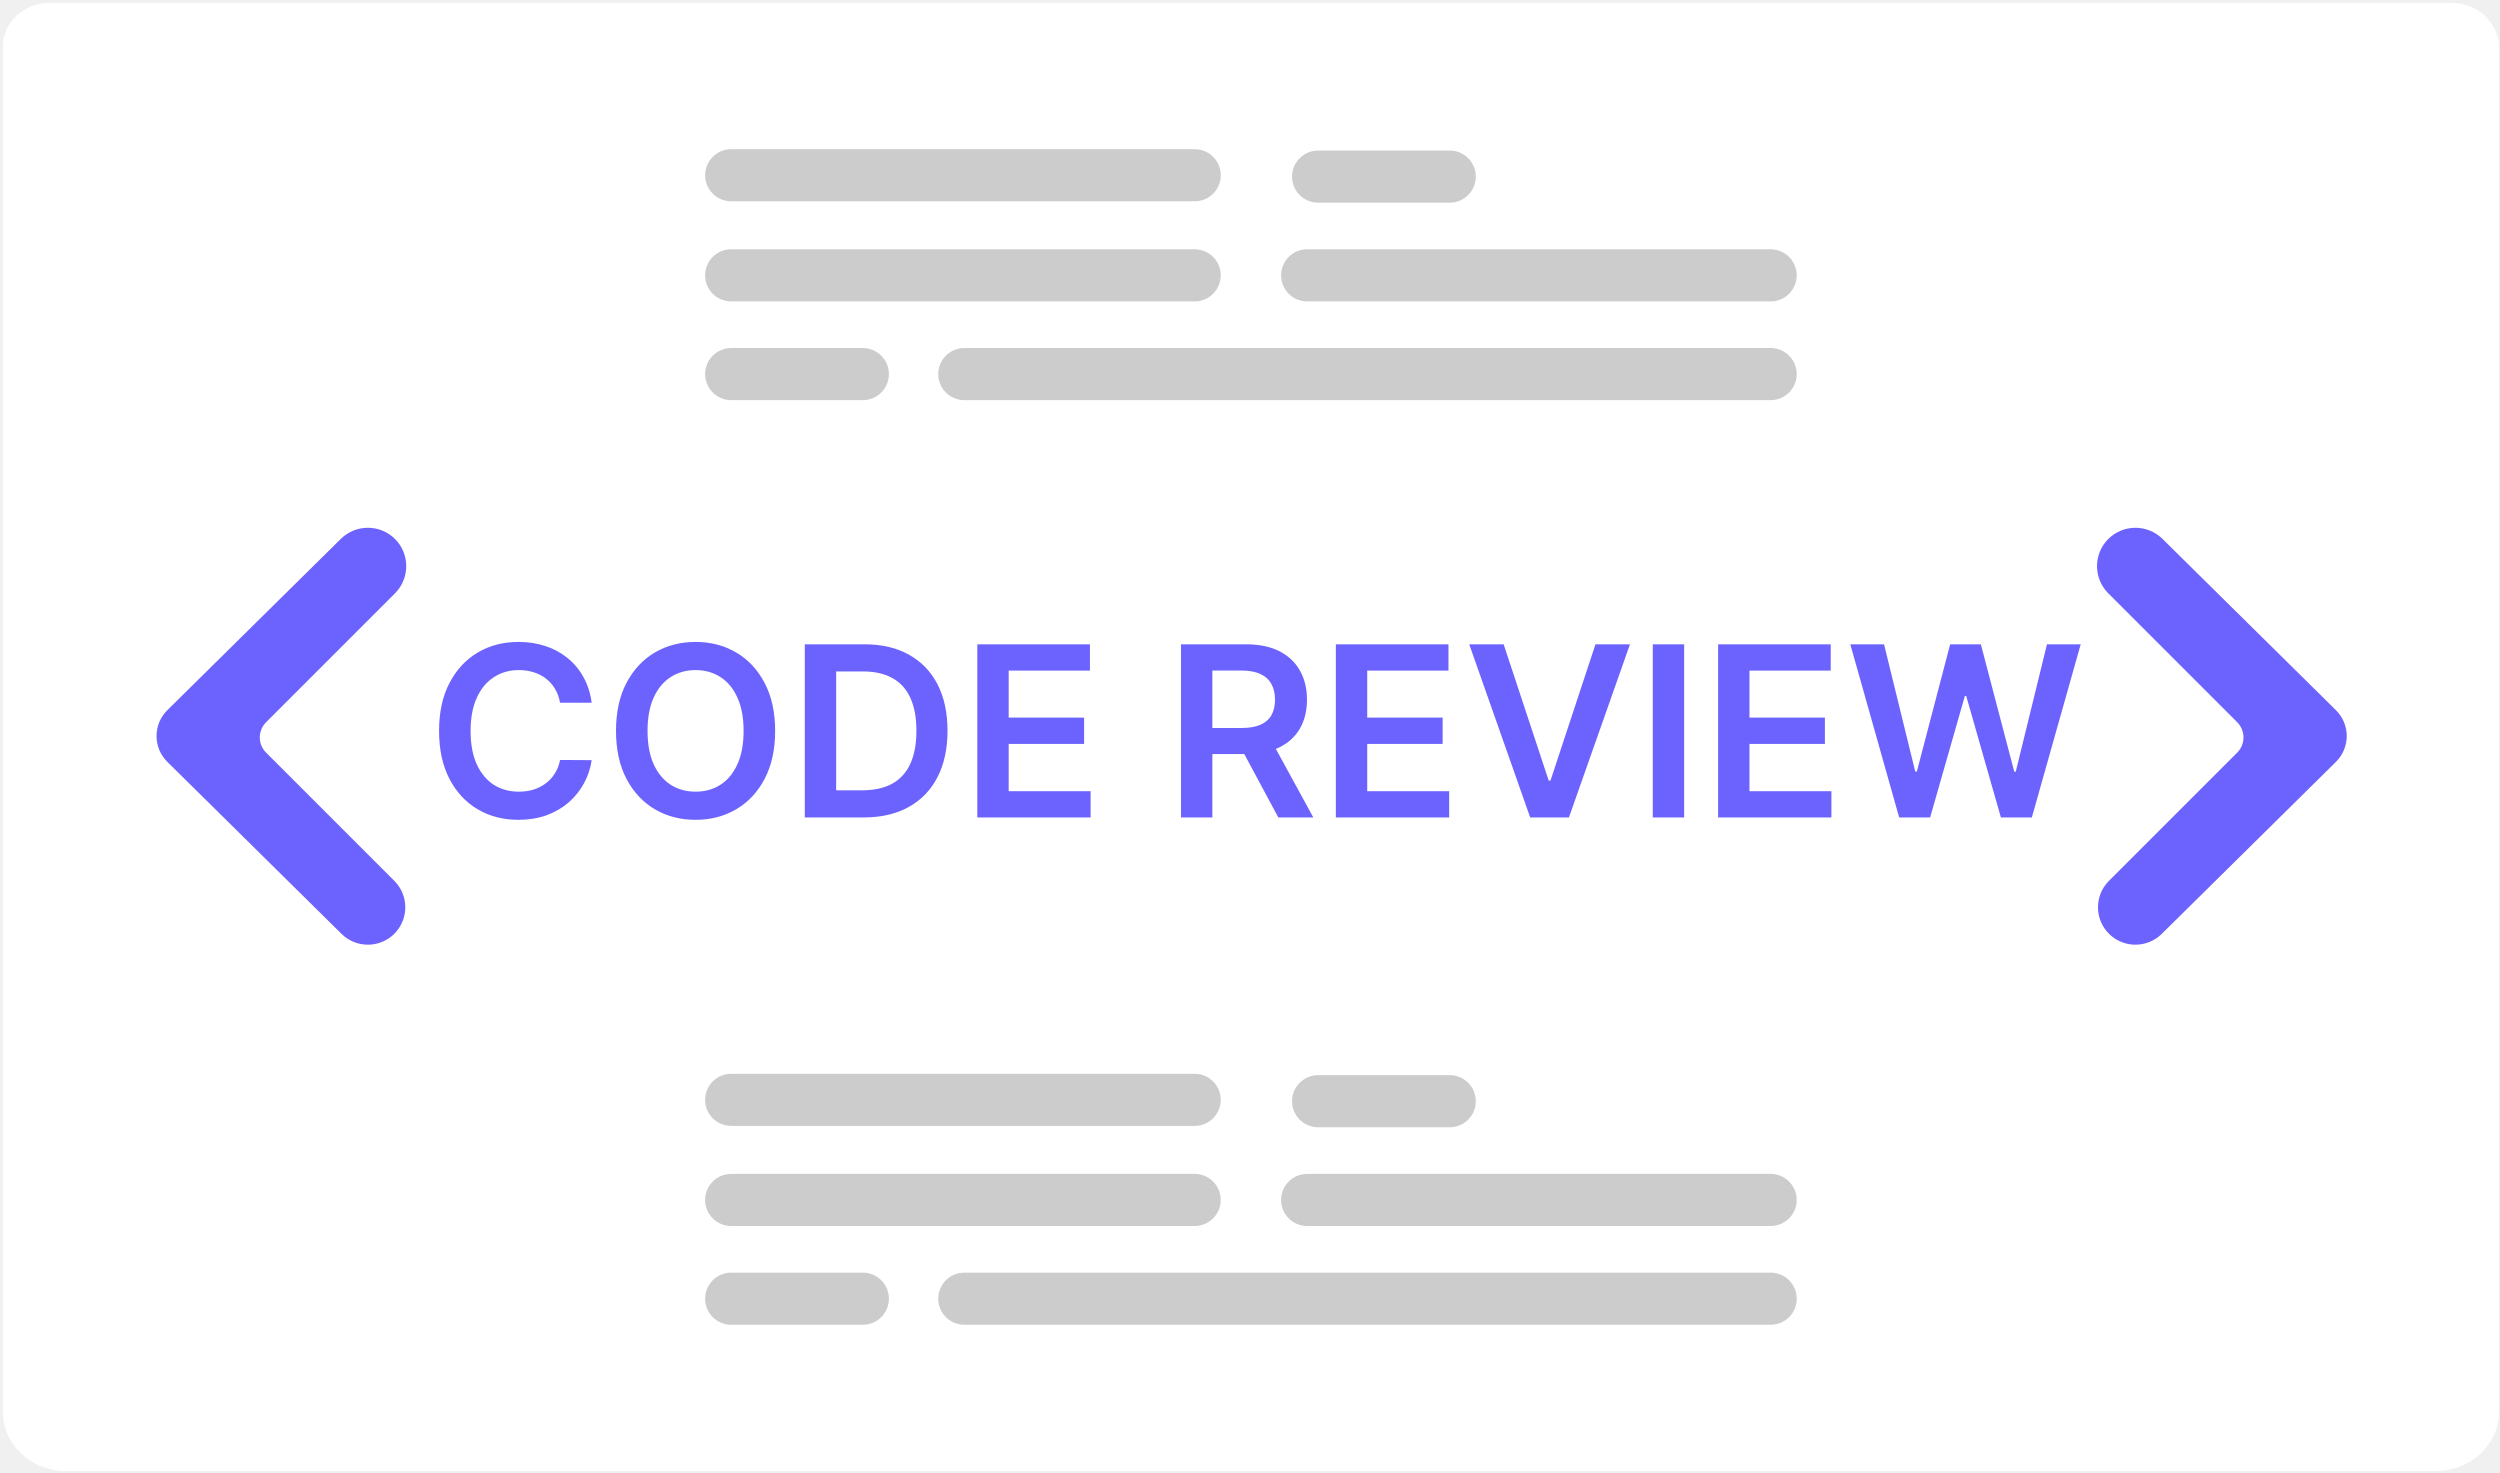
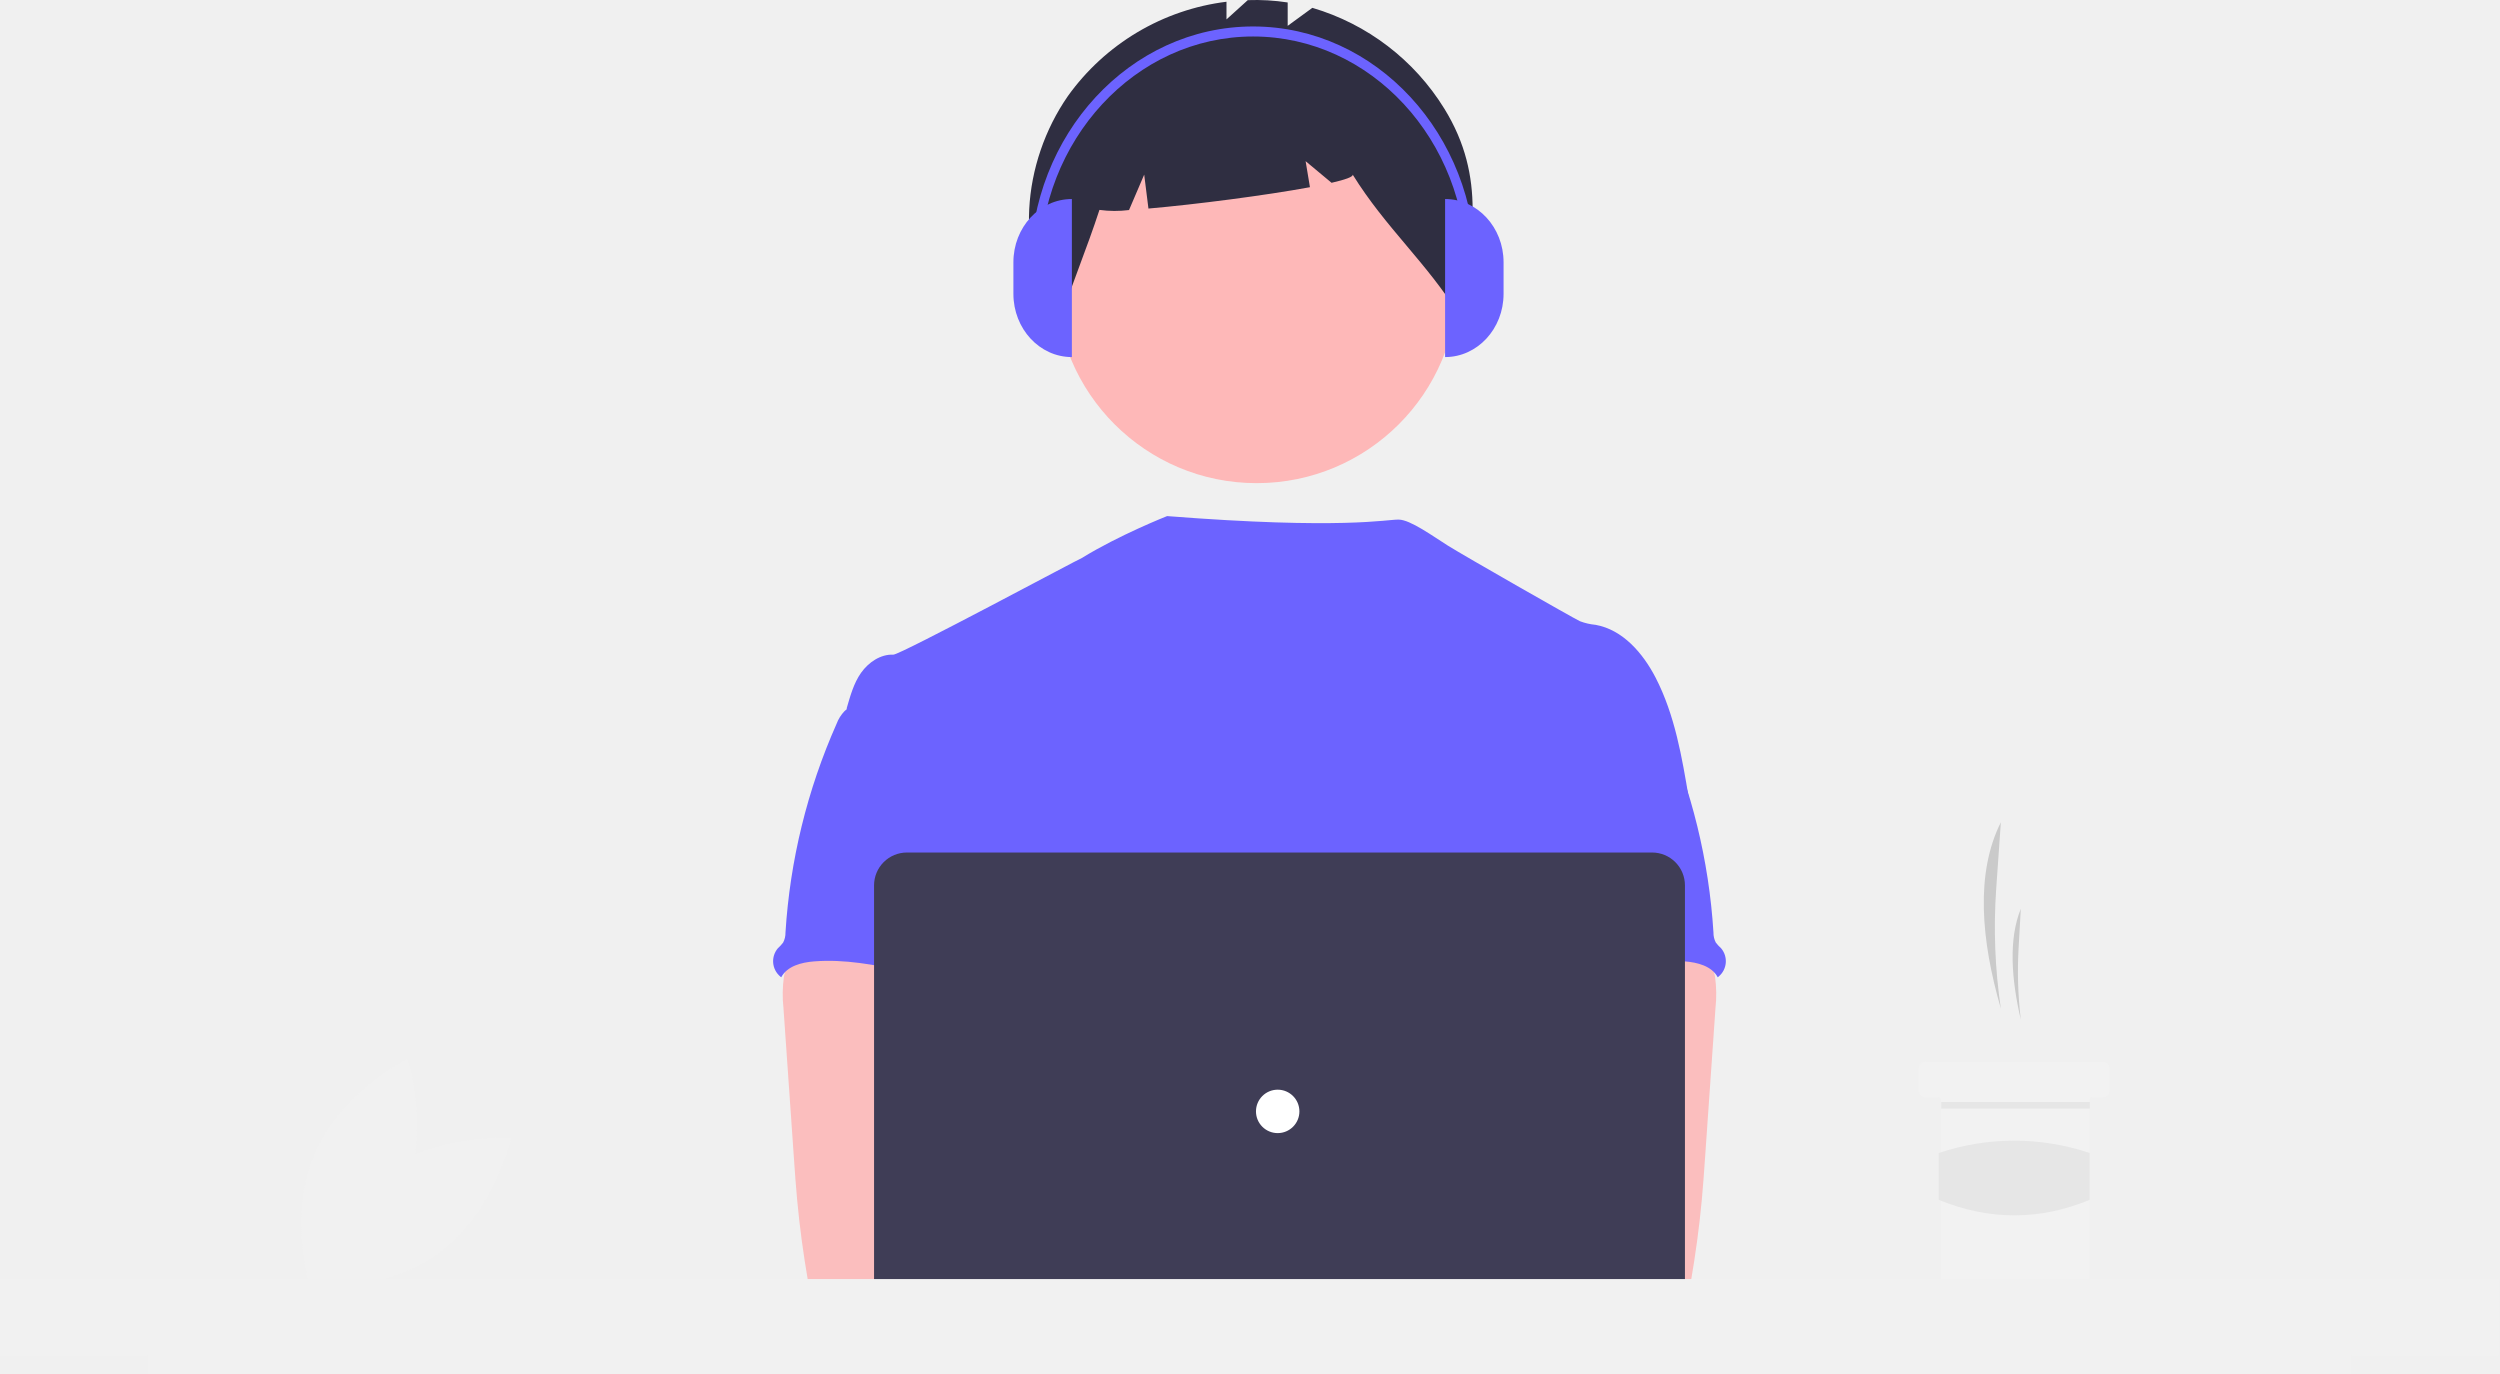
- <svg xmlns="http://www.w3.org/2000/svg" width="630" height="371" viewBox="0 0 630 371" fill="none">
-   <path d="M613.85 370.715H16.605C7.85 370.715 0.728 364.046 0.728 355.847V11.742C0.728 5.662 6.006 0.715 12.493 0.715H617.767C624.362 0.715 629.728 5.744 629.728 11.924V355.847C629.728 364.046 622.605 370.715 613.85 370.715Z" fill="white" />
-   <path d="M301.059 75.954H184.251C182.509 75.954 180.839 75.263 179.608 74.031C178.376 72.8 177.685 71.13 177.685 69.388C177.685 67.647 178.376 65.977 179.608 64.745C180.839 63.514 182.509 62.822 184.251 62.822H301.059C302.8 62.822 304.47 63.514 305.702 64.745C306.933 65.977 307.625 67.647 307.625 69.388C307.625 71.13 306.933 72.8 305.702 74.031C304.47 75.263 302.8 75.954 301.059 75.954V75.954Z" fill="#CCCCCC" />
-   <path d="M446.205 75.954H329.397C327.655 75.954 325.985 75.263 324.754 74.031C323.522 72.8 322.831 71.13 322.831 69.388C322.831 67.647 323.522 65.977 324.754 64.745C325.985 63.514 327.655 62.822 329.397 62.822H446.205C447.946 62.822 449.616 63.514 450.848 64.745C452.079 65.977 452.771 67.647 452.771 69.388C452.771 71.13 452.079 72.8 450.848 74.031C449.616 75.263 447.946 75.954 446.205 75.954V75.954Z" fill="#CCCCCC" />
-   <path d="M446.205 100.837H243C241.259 100.837 239.589 100.145 238.357 98.913C237.126 97.682 236.434 96.012 236.434 94.27C236.434 92.529 237.126 90.859 238.357 89.627C239.589 88.396 241.259 87.704 243 87.704H446.205C447.946 87.704 449.616 88.396 450.848 89.627C452.079 90.859 452.771 92.529 452.771 94.27C452.771 96.012 452.079 97.682 450.848 98.913C449.616 100.145 447.946 100.837 446.205 100.837Z" fill="#CCCCCC" />
-   <path d="M301.059 50.727H184.25C182.51 50.724 180.842 50.032 179.613 48.801C178.383 47.569 177.692 45.901 177.692 44.16C177.692 42.42 178.383 40.752 179.613 39.52C180.842 38.289 182.51 37.596 184.25 37.594H301.059C301.922 37.593 302.776 37.762 303.574 38.092C304.371 38.421 305.096 38.905 305.707 39.515C306.317 40.124 306.802 40.849 307.132 41.646C307.463 42.443 307.633 43.297 307.633 44.16C307.633 45.023 307.463 45.878 307.132 46.675C306.802 47.472 306.317 48.197 305.707 48.806C305.096 49.416 304.371 49.9 303.574 50.229C302.776 50.559 301.922 50.728 301.059 50.727V50.727Z" fill="#CCCCCC" />
-   <path d="M365.338 51.072H332.161C330.42 51.072 328.75 50.38 327.518 49.149C326.287 47.918 325.595 46.248 325.595 44.506C325.595 42.765 326.287 41.094 327.518 39.863C328.75 38.632 330.42 37.94 332.161 37.94H365.338C367.079 37.94 368.749 38.632 369.981 39.863C371.212 41.094 371.904 42.765 371.904 44.506C371.904 46.248 371.212 47.918 369.981 49.149C368.749 50.38 367.079 51.072 365.338 51.072Z" fill="#CCCCCC" />
-   <path d="M217.427 100.837H184.25C182.51 100.834 180.842 100.142 179.613 98.911C178.383 97.679 177.692 96.01 177.692 94.27C177.692 92.53 178.383 90.862 179.613 89.63C180.842 88.399 182.51 87.707 184.25 87.704H217.427C218.29 87.703 219.144 87.872 219.942 88.202C220.74 88.531 221.464 89.015 222.075 89.625C222.685 90.234 223.17 90.959 223.5 91.756C223.831 92.553 224.001 93.407 224.001 94.27C224.001 95.133 223.831 95.988 223.5 96.785C223.17 97.582 222.685 98.306 222.075 98.916C221.464 99.526 220.74 100.01 219.942 100.339C219.144 100.669 218.29 100.838 217.427 100.837Z" fill="#CCCCCC" />
-   <path d="M301.059 308.955H184.251C182.509 308.955 180.839 308.263 179.608 307.031C178.376 305.8 177.685 304.13 177.685 302.388C177.685 300.647 178.376 298.977 179.608 297.745C180.839 296.514 182.509 295.822 184.251 295.822H301.059C301.921 295.822 302.775 295.992 303.572 296.322C304.368 296.652 305.092 297.136 305.702 297.745C306.312 298.355 306.795 299.079 307.125 299.876C307.455 300.672 307.625 301.526 307.625 302.388C307.625 303.251 307.455 304.105 307.125 304.901C306.795 305.698 306.312 306.422 305.702 307.031C305.092 307.641 304.368 308.125 303.572 308.455C302.775 308.785 301.921 308.955 301.059 308.955V308.955Z" fill="#CCCCCC" />
-   <path d="M446.205 308.955H329.397C327.655 308.955 325.985 308.263 324.754 307.031C323.522 305.8 322.831 304.13 322.831 302.388C322.831 300.647 323.522 298.977 324.754 297.745C325.985 296.514 327.655 295.822 329.397 295.822H446.205C447.067 295.822 447.921 295.992 448.718 296.322C449.514 296.652 450.238 297.136 450.848 297.745C451.458 298.355 451.941 299.079 452.271 299.876C452.601 300.672 452.771 301.526 452.771 302.388C452.771 303.251 452.601 304.105 452.271 304.901C451.941 305.698 451.458 306.422 450.848 307.031C450.238 307.641 449.514 308.125 448.718 308.455C447.921 308.785 447.067 308.955 446.205 308.955V308.955Z" fill="#CCCCCC" />
-   <path d="M446.205 333.837H243C241.259 333.837 239.589 333.145 238.357 331.913C237.126 330.682 236.434 329.012 236.434 327.27C236.434 325.529 237.126 323.859 238.357 322.628C239.589 321.396 241.259 320.704 243 320.704H446.205C447.068 320.703 447.923 320.872 448.72 321.202C449.518 321.531 450.243 322.015 450.853 322.625C451.464 323.234 451.948 323.959 452.279 324.756C452.609 325.553 452.779 326.407 452.779 327.27C452.779 328.133 452.609 328.988 452.279 329.785C451.948 330.582 451.464 331.306 450.853 331.916C450.243 332.526 449.518 333.01 448.72 333.339C447.923 333.669 447.068 333.838 446.205 333.837Z" fill="#CCCCCC" />
-   <path d="M301.059 283.727H184.251C182.509 283.727 180.839 283.035 179.608 281.803C178.376 280.572 177.685 278.902 177.685 277.16C177.685 275.419 178.376 273.749 179.608 272.518C180.839 271.286 182.509 270.594 184.251 270.594H301.059C302.8 270.594 304.47 271.286 305.702 272.518C306.933 273.749 307.625 275.419 307.625 277.16C307.625 278.902 306.933 280.572 305.702 281.803C304.47 283.035 302.8 283.727 301.059 283.727Z" fill="#CCCCCC" />
-   <path d="M365.338 284.072H332.161C330.42 284.072 328.75 283.38 327.518 282.149C326.287 280.918 325.595 279.248 325.595 277.506C325.595 275.765 326.287 274.095 327.518 272.863C328.75 271.632 330.42 270.94 332.161 270.94H365.338C367.079 270.94 368.749 271.632 369.981 272.863C371.212 274.095 371.904 275.765 371.904 277.506C371.904 279.248 371.212 280.918 369.981 282.149C368.749 283.38 367.079 284.072 365.338 284.072V284.072Z" fill="#CCCCCC" />
-   <path d="M217.427 333.837H184.251C182.509 333.837 180.839 333.145 179.608 331.913C178.376 330.682 177.685 329.012 177.685 327.27C177.685 325.529 178.376 323.859 179.608 322.628C180.839 321.396 182.509 320.704 184.251 320.704H217.427C218.29 320.703 219.145 320.872 219.942 321.202C220.74 321.531 221.465 322.015 222.075 322.625C222.686 323.234 223.17 323.959 223.501 324.756C223.831 325.553 224.001 326.407 224.001 327.27C224.001 328.133 223.831 328.988 223.501 329.785C223.17 330.582 222.686 331.306 222.075 331.916C221.465 332.526 220.74 333.01 219.942 333.339C219.145 333.669 218.29 333.838 217.427 333.837Z" fill="#CCCCCC" />
-   <path d="M92.702 238.059C90.223 238.065 87.842 237.091 86.078 235.349L42.169 191.99C41.307 191.138 40.623 190.125 40.156 189.007C39.689 187.889 39.448 186.689 39.448 185.478C39.448 184.267 39.689 183.067 40.156 181.949C40.623 180.831 41.307 179.818 42.169 178.966L85.901 135.782C87.723 133.992 90.177 132.992 92.731 133C95.286 133.008 97.734 134.023 99.544 135.825C101.356 137.641 102.374 140.102 102.374 142.668C102.374 145.234 101.357 147.695 99.544 149.512L67.048 182.008C66.036 183.023 65.467 184.398 65.467 185.832C65.467 187.265 66.036 188.64 67.048 189.655L99.368 221.975C100.688 223.292 101.587 224.972 101.952 226.8C102.316 228.629 102.129 230.525 101.415 232.247C100.702 233.97 99.492 235.442 97.941 236.476C96.39 237.511 94.566 238.062 92.702 238.059V238.059Z" fill="#6C63FF" />
-   <path d="M538.126 238.059C536.261 238.062 534.437 237.511 532.886 236.476C531.335 235.442 530.126 233.97 529.412 232.247C528.698 230.525 528.511 228.629 528.876 226.8C529.24 224.972 530.139 223.292 531.459 221.975L563.779 189.655C564.791 188.64 565.36 187.265 565.36 185.832C565.36 184.398 564.791 183.023 563.779 182.008L531.283 149.512C530.384 148.613 529.671 147.546 529.185 146.372C528.699 145.198 528.448 143.939 528.448 142.668C528.448 141.397 528.699 140.139 529.185 138.965C529.671 137.791 530.384 136.724 531.283 135.825V135.825C533.094 134.023 535.542 133.008 538.096 133C540.65 132.992 543.105 133.992 544.927 135.782L588.658 178.966C589.52 179.818 590.204 180.832 590.671 181.949C591.138 183.067 591.379 184.267 591.379 185.478C591.379 186.689 591.138 187.889 590.671 189.007C590.204 190.125 589.52 191.138 588.658 191.99L544.749 235.349C542.985 237.09 540.604 238.065 538.126 238.059Z" fill="#6C63FF" />
-   <path d="M149.103 177.087H141.134C140.907 175.78 140.488 174.622 139.877 173.614C139.266 172.591 138.506 171.724 137.597 171.014C136.688 170.304 135.651 169.771 134.487 169.416C133.336 169.047 132.093 168.862 130.758 168.862C128.386 168.862 126.283 169.459 124.451 170.652C122.619 171.831 121.184 173.564 120.147 175.851C119.11 178.124 118.592 180.901 118.592 184.182C118.592 187.52 119.11 190.332 120.147 192.619C121.198 194.892 122.633 196.611 124.451 197.776C126.283 198.926 128.379 199.501 130.737 199.501C132.043 199.501 133.265 199.331 134.401 198.99C135.552 198.635 136.582 198.116 137.491 197.435C138.414 196.753 139.188 195.915 139.813 194.92C140.453 193.926 140.893 192.79 141.134 191.511L149.103 191.554C148.805 193.628 148.158 195.574 147.164 197.392C146.184 199.21 144.899 200.815 143.308 202.207C141.717 203.585 139.856 204.665 137.725 205.446C135.595 206.213 133.229 206.597 130.63 206.597C126.795 206.597 123.372 205.709 120.36 203.933C117.349 202.158 114.977 199.594 113.244 196.241C111.511 192.889 110.644 188.869 110.644 184.182C110.644 179.48 111.518 175.46 113.265 172.122C115.012 168.77 117.391 166.206 120.403 164.43C123.414 162.655 126.823 161.767 130.63 161.767C133.059 161.767 135.318 162.108 137.406 162.79C139.494 163.472 141.354 164.473 142.988 165.794C144.622 167.101 145.964 168.706 147.015 170.609C148.08 172.499 148.776 174.658 149.103 177.087ZM195.334 184.182C195.334 188.884 194.453 192.911 192.691 196.263C190.944 199.601 188.558 202.158 185.532 203.933C182.521 205.709 179.105 206.597 175.284 206.597C171.463 206.597 168.04 205.709 165.014 203.933C162.003 202.143 159.616 199.58 157.855 196.241C156.108 192.889 155.234 188.869 155.234 184.182C155.234 179.48 156.108 175.46 157.855 172.122C159.616 168.77 162.003 166.206 165.014 164.43C168.04 162.655 171.463 161.767 175.284 161.767C179.105 161.767 182.521 162.655 185.532 164.43C188.558 166.206 190.944 168.77 192.691 172.122C194.453 175.46 195.334 179.48 195.334 184.182ZM187.386 184.182C187.386 180.872 186.868 178.081 185.831 175.808C184.808 173.521 183.388 171.795 181.569 170.631C179.751 169.452 177.656 168.862 175.284 168.862C172.912 168.862 170.816 169.452 168.998 170.631C167.18 171.795 165.753 173.521 164.716 175.808C163.693 178.081 163.182 180.872 163.182 184.182C163.182 187.491 163.693 190.29 164.716 192.577C165.753 194.849 167.18 196.575 168.998 197.754C170.816 198.919 172.912 199.501 175.284 199.501C177.656 199.501 179.751 198.919 181.569 197.754C183.388 196.575 184.808 194.849 185.831 192.577C186.868 190.29 187.386 187.491 187.386 184.182ZM217.594 206H202.807V162.364H217.892C222.225 162.364 225.946 163.237 229.057 164.984C232.182 166.717 234.582 169.21 236.259 172.463C237.935 175.716 238.773 179.608 238.773 184.139C238.773 188.685 237.928 192.591 236.237 195.858C234.561 199.125 232.139 201.632 228.972 203.379C225.818 205.126 222.026 206 217.594 206ZM210.712 199.161H217.21C220.25 199.161 222.786 198.607 224.817 197.499C226.848 196.376 228.375 194.707 229.398 192.491C230.421 190.261 230.932 187.477 230.932 184.139C230.932 180.801 230.421 178.031 229.398 175.83C228.375 173.614 226.862 171.959 224.859 170.865C222.871 169.757 220.399 169.203 217.445 169.203H210.712V199.161ZM246.283 206V162.364H274.664V168.99H254.188V180.837H273.194V187.463H254.188V199.374H274.835V206H246.283ZM297.612 206V162.364H313.975C317.328 162.364 320.14 162.946 322.413 164.111C324.7 165.276 326.426 166.909 327.59 169.011C328.769 171.099 329.359 173.536 329.359 176.32C329.359 179.118 328.762 181.547 327.569 183.607C326.39 185.652 324.65 187.236 322.349 188.358C320.048 189.466 317.221 190.02 313.869 190.02H302.214V183.457H312.803C314.764 183.457 316.369 183.187 317.619 182.648C318.869 182.094 319.792 181.291 320.389 180.24C320.999 179.175 321.305 177.868 321.305 176.32C321.305 174.771 320.999 173.45 320.389 172.357C319.778 171.249 318.847 170.411 317.597 169.842C316.347 169.26 314.735 168.969 312.761 168.969H305.516V206H297.612ZM320.154 186.227L330.957 206H322.136L311.525 186.227H320.154ZM336.635 206V162.364H365.016V168.99H344.54V180.837H363.546V187.463H344.54V199.374H365.186V206H336.635ZM378.918 162.364L390.275 196.71H390.722L402.058 162.364H410.751L395.367 206H385.609L370.247 162.364H378.918ZM424.403 162.364V206H416.498V162.364H424.403ZM432.963 206V162.364H461.344V168.99H440.868V180.837H459.874V187.463H440.868V199.374H461.514V206H432.963ZM478.592 206L466.276 162.364H474.778L482.64 194.43H483.045L491.44 162.364H499.174L507.59 194.452H507.974L515.836 162.364H524.337L512.022 206H504.224L495.488 175.382H495.147L486.39 206H478.592Z" fill="#6C63FF" />
+ <svg xmlns="http://www.w3.org/2000/svg" width="879" height="483" viewBox="0 0 879 483" fill="none">
+   <g clip-path="url(#clip0_116_2)">
+     <path d="M134.032 412.703C114.521 427.248 108.991 452.838 108.991 452.838C108.991 452.838 135.095 454.847 154.606 440.303C174.117 425.759 179.646 400.168 179.646 400.168C179.646 400.168 153.542 398.159 134.032 412.703Z" fill="#F1F1F1" />
+     <path d="M142.159 419.532C132.782 441.988 109.297 453.56 109.297 453.56C109.297 453.56 101.016 428.724 110.393 406.267C119.77 383.811 143.255 372.239 143.255 372.239C143.255 372.239 151.536 397.076 142.159 419.532Z" fill="#F1F1F1" />
+     <path d="M703.503 354.614C701.43 340.65 700.882 326.501 701.869 312.419L703.503 289.112C694.503 307.02 696.537 330.59 703.503 354.614V354.614Z" fill="#CACACA" />
+     <path d="M710.521 358.513C709.523 350.18 709.26 341.776 709.735 333.397L710.521 319.523C706.19 330.183 707.169 344.213 710.521 358.513Z" fill="#CACACA" />
+     <path d="M741.716 375.67V383.468C741.713 384.088 741.465 384.681 741.027 385.119C740.589 385.557 739.996 385.804 739.376 385.808H735.477C735.375 385.807 735.273 385.827 735.179 385.866C735.084 385.905 734.998 385.963 734.925 386.035C734.853 386.108 734.795 386.194 734.756 386.289C734.717 386.383 734.697 386.485 734.698 386.587V450.53C734.694 451.15 734.447 451.743 734.009 452.181C733.571 452.619 732.978 452.866 732.358 452.87H684.791C684.171 452.869 683.576 452.623 683.137 452.184C682.699 451.745 682.452 451.151 682.452 450.53V386.587C682.451 386.381 682.369 386.183 682.223 386.037C682.076 385.891 681.878 385.808 681.672 385.808H676.993C676.373 385.807 675.778 385.56 675.34 385.122C674.901 384.683 674.654 384.088 674.654 383.468V375.67C674.653 375.363 674.714 375.059 674.831 374.775C674.948 374.491 675.121 374.232 675.338 374.015C675.555 373.798 675.813 373.626 676.097 373.508C676.381 373.391 676.686 373.33 676.993 373.331H739.376C739.996 373.333 740.59 373.58 741.029 374.018C741.467 374.456 741.714 375.05 741.716 375.67V375.67Z" fill="#F2F2F2" />
+     <path d="M734.768 387.445H682.521V389.784H734.768V387.445Z" fill="#E6E6E6" />
+     <path d="M734.698 421.869C717.215 429.104 699.542 429.183 681.672 421.869V405.388C698.875 399.61 717.495 399.61 734.698 405.388V421.869Z" fill="#E6E6E6" />
+     <path d="M441.852 169.877C480.88 169.877 512.518 138.238 512.518 99.211C512.518 60.183 480.88 28.545 441.852 28.545C402.825 28.545 371.187 60.183 371.187 99.211C371.187 138.238 402.825 169.877 441.852 169.877Z" fill="#FEB8B8" />
+     <path d="M507.855 38.246C497.29 21.09 480.753 8.448 461.425 2.754L452.75 9.085V0.865C448.108 0.154 443.411 -0.119 438.718 0.047L431.233 6.82V0.61C420.151 1.987 409.475 5.645 399.878 11.354C390.28 17.063 381.97 24.698 375.47 33.779C359.216 57.211 356.472 89.811 372.459 113.431C376.847 99.944 382.174 87.289 386.563 73.803C390.013 74.273 393.509 74.29 396.962 73.853L402.301 61.395L403.793 73.326C420.343 71.885 444.889 68.719 460.578 65.818L459.052 56.665L468.18 64.271C472.986 63.165 475.84 62.16 475.605 61.394C487.273 80.205 501.553 92.219 513.22 111.03C517.652 84.506 522.753 62.451 507.855 38.246Z" fill="#2F2E41" />
+     <path d="M593.835 280.93C591.405 266.311 588.898 251.411 582.104 238.241C577.638 229.615 570.55 221.395 560.994 219.689C559.112 219.521 557.262 219.093 555.498 218.417C552.698 217.068 515.073 195.589 509.092 191.848C503.958 188.637 495.852 182.69 491.765 182.69C487.654 182.6 471.887 186.269 410.351 181.459C410.351 181.459 393.447 188.122 380.366 196.202C380.168 196.071 316.497 230.262 314.105 230.172C309.575 229.982 305.364 232.882 302.767 236.535C300.171 240.187 298.953 244.709 297.678 249.08C311.585 280.05 324.309 311.06 338.217 342.03C338.868 343.196 339.214 344.509 339.222 345.844C338.943 347.231 338.351 348.535 337.492 349.659C330.672 360.615 330.889 374.395 331.634 387.272C332.379 400.149 333.301 413.75 327.547 425.292C325.982 428.461 323.946 431.361 322.457 434.53C318.971 441.707 317.711 464.661 319.747 472.372L574.868 479.68C569.383 464.602 593.835 280.93 593.835 280.93Z" fill="#6C63FF" />
+     <path d="M275.626 343.403C275.116 347.085 275.065 350.817 275.473 354.512L279.129 407.024C279.473 411.974 279.811 416.911 280.275 421.848C281.153 431.429 282.463 440.934 284.09 450.426C284.126 451.773 284.696 453.051 285.674 453.979C286.652 454.907 287.958 455.409 289.306 455.375C305.402 458.781 322.032 458.645 338.459 457.717C363.526 456.318 427.657 453.671 431.575 448.581C435.493 443.491 433.21 435.259 428.101 431.143C422.992 427.028 338.363 416.994 338.363 416.994C339.189 410.441 341.684 404.27 344.05 398.048C348.301 387.013 352.271 375.616 352.347 363.795C352.423 351.974 347.97 339.545 338.286 332.773C330.321 327.213 320.065 326.182 310.358 326.411C303.296 326.614 291.093 324.922 284.643 327.683C279.538 329.931 276.579 338.405 275.626 343.403Z" fill="#FBBEBE" />
+     <path d="M296.942 250.023C295.703 251.321 294.742 252.858 294.118 254.541C283.833 277.72 277.758 302.546 276.177 327.856C276.205 329.09 275.921 330.312 275.35 331.406C274.788 332.135 274.162 332.812 273.48 333.429C272.885 334.134 272.435 334.95 272.155 335.829C271.876 336.708 271.772 337.633 271.85 338.552C271.928 339.472 272.186 340.366 272.61 341.186C273.034 342.005 273.615 342.733 274.32 343.328C274.435 343.425 274.554 343.519 274.676 343.609C276.775 339.658 281.801 338.367 286.268 338.023C307.657 336.331 328.55 346.282 350.002 345.531C348.489 340.301 346.312 335.275 345.078 329.983C339.619 306.481 353.234 280.894 344.887 258.257C343.219 253.727 340.433 249.274 336.044 247.289C334.226 246.556 332.324 246.052 330.382 245.79C324.961 244.811 314.17 240.624 308.929 242.304C306.995 242.928 306.232 244.747 304.628 245.846C302.192 247.402 298.961 247.974 296.942 250.023Z" fill="#6C63FF" />
+     <path d="M593.987 327.683C587.537 324.922 575.334 326.614 568.272 326.411C558.565 326.182 548.309 327.213 540.344 332.773C530.66 339.545 526.207 351.974 526.283 363.795C526.359 375.616 530.329 387.013 534.58 398.048C536.946 404.27 539.441 410.441 540.268 416.994C540.268 416.994 455.638 427.028 450.529 431.143C445.42 435.259 443.137 443.491 447.055 448.581C450.973 453.671 573.228 458.781 589.324 455.375C590.672 455.409 591.978 454.907 592.956 453.979C593.934 453.051 594.504 451.773 594.54 450.426C596.167 440.934 597.478 431.429 598.355 421.848C598.82 416.911 599.157 411.974 599.501 407.024L603.157 354.512C603.565 350.817 603.514 347.086 603.005 343.403C602.051 338.405 599.092 329.931 593.987 327.683Z" fill="#FBBEBE" />
+     <path d="M574.002 245.846C572.398 244.747 571.636 242.928 569.701 242.304C564.46 240.624 553.669 244.811 548.248 245.79C546.306 246.052 544.404 246.556 542.586 247.289C538.197 249.274 535.411 253.727 533.743 258.257C525.396 280.893 539.012 306.481 533.553 329.983C532.318 335.275 530.141 340.301 528.628 345.531C550.081 346.282 570.974 336.331 592.362 338.023C596.829 338.366 601.855 339.658 603.954 343.609C604.076 343.519 604.195 343.425 604.31 343.328C605.016 342.733 605.597 342.005 606.02 341.186C606.444 340.366 606.702 339.472 606.78 338.552C606.858 337.633 606.755 336.708 606.475 335.829C606.195 334.95 605.745 334.134 605.151 333.429C604.468 332.812 603.842 332.135 603.28 331.406C602.71 330.312 602.425 329.09 602.453 327.856C600.873 302.546 594.798 277.72 584.512 254.54C583.889 252.858 582.928 251.321 581.688 250.023C579.669 247.974 576.438 247.402 574.002 245.846Z" fill="#6C63FF" />
+     <path d="M420.924 457.883C431.457 457.883 439.997 449.344 439.997 438.81C439.997 428.277 431.457 419.738 420.924 419.738C410.39 419.738 401.851 428.277 401.851 438.81C401.851 449.344 410.39 457.883 420.924 457.883Z" fill="#FBBEBE" />
+     <path d="M463.156 457.883C473.69 457.883 482.229 449.344 482.229 438.81C482.229 428.277 473.69 419.738 463.156 419.738C452.623 419.738 444.083 428.277 444.083 438.81C444.083 449.344 452.623 457.883 463.156 457.883Z" fill="#FBBEBE" />
+     <path d="M580.887 481.788H318.857C315.797 481.785 312.865 480.568 310.701 478.405C308.538 476.242 307.321 473.309 307.317 470.25V311.283C307.321 308.224 308.538 305.291 310.701 303.128C312.865 300.964 315.797 299.748 318.857 299.744H580.887C583.947 299.748 586.88 300.964 589.043 303.128C591.206 305.291 592.423 308.224 592.427 311.283V470.25C592.423 473.309 591.206 476.242 589.043 478.405C586.88 480.568 583.947 481.785 580.887 481.788Z" fill="#3F3D56" />
+     <path d="M449.237 398.401C453.453 398.401 456.871 394.983 456.871 390.766C456.871 386.55 453.453 383.132 449.237 383.132C445.02 383.132 441.602 386.55 441.602 390.766C441.602 394.983 445.02 398.401 449.237 398.401Z" fill="white" />
+     <path d="M878.63 449.724H0V476.724H51.97V483H826.68V476.724H878.63V449.724Z" fill="#F1F1F1" />
+     <path d="M376.871 125.549C365.516 125.549 356.312 115.597 356.312 103.32V92.205C356.312 79.928 365.516 69.976 376.871 69.976V125.549H376.871Z" fill="#6C63FF" />
+     <path d="M508.094 69.976C519.449 69.976 528.654 79.928 528.654 92.205V103.32C528.654 115.597 519.449 125.549 508.094 125.549V69.976Z" fill="#6C63FF" />
+     <path d="M518.868 93.952H515.606C515.606 49.222 481.95 12.831 440.58 12.831C399.211 12.831 365.554 49.222 365.554 93.952H362.292C362.292 47.277 397.412 9.304 440.58 9.304C483.748 9.304 518.868 47.277 518.868 93.952Z" fill="#6C63FF" />
+   </g>
+   <defs>
+     <clipPath id="clip0_116_2">
+       <rect width="878.63" height="483" fill="white" />
+     </clipPath>
+   </defs>
</svg>
